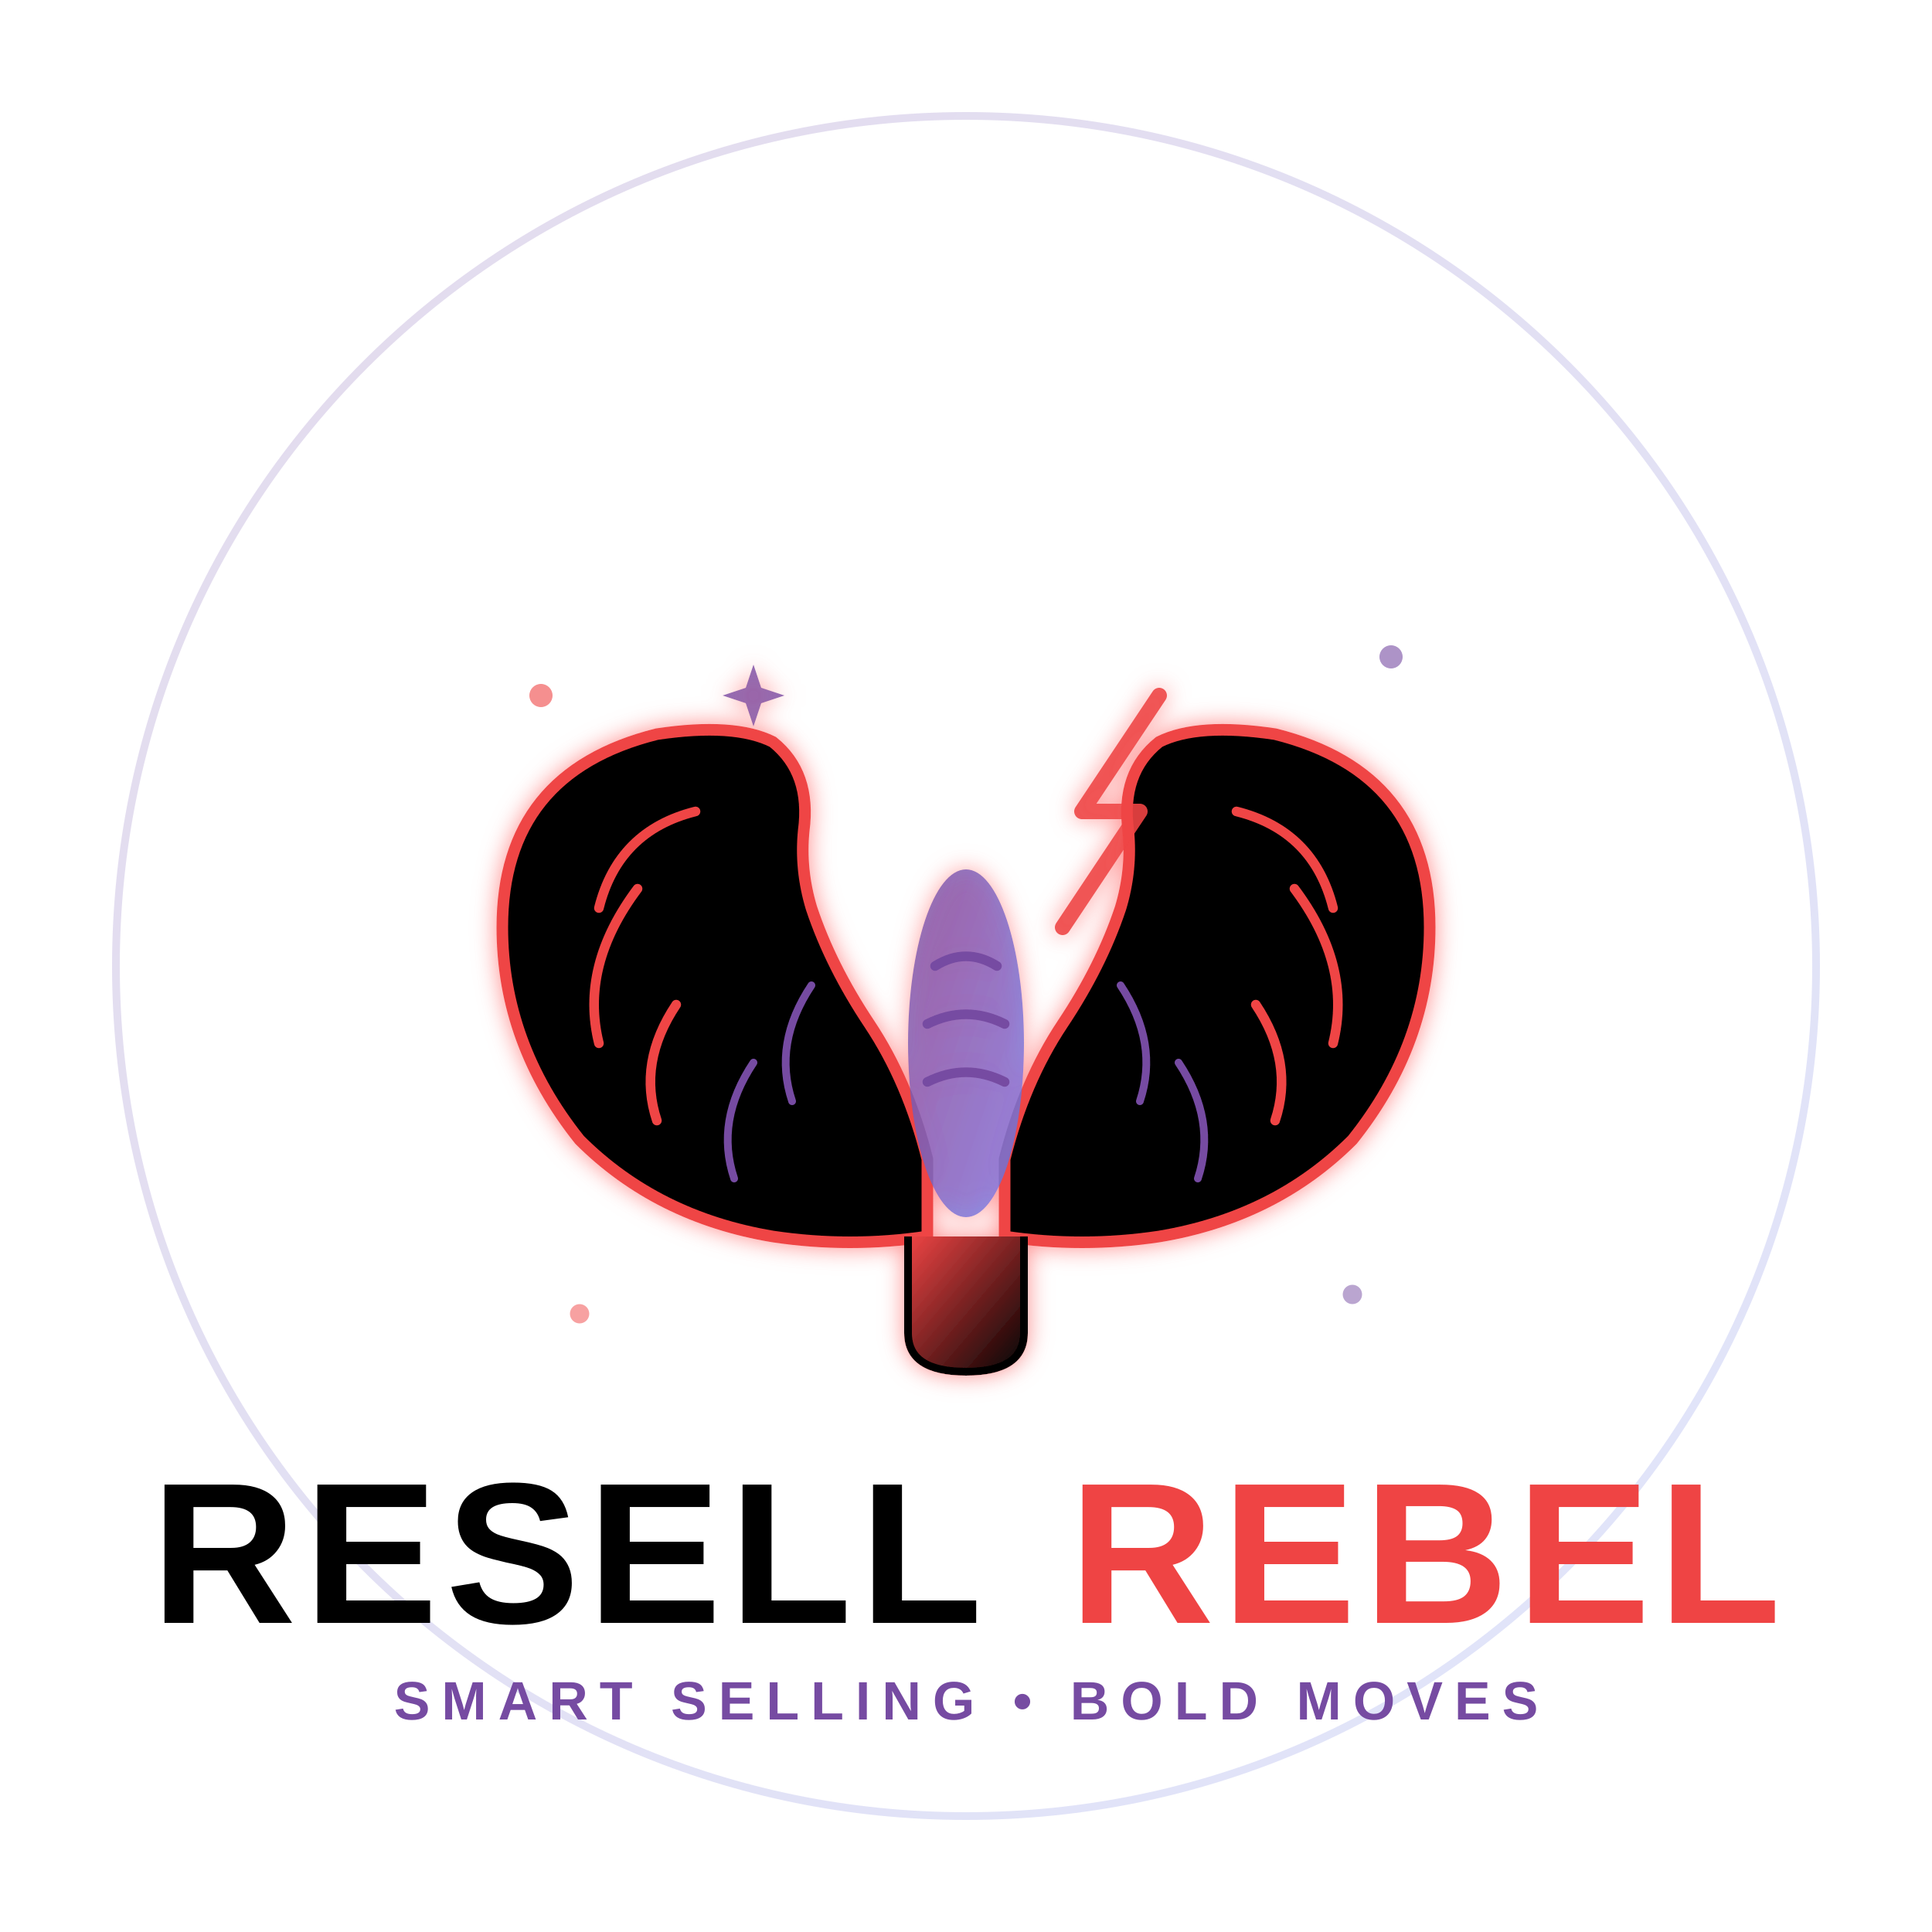
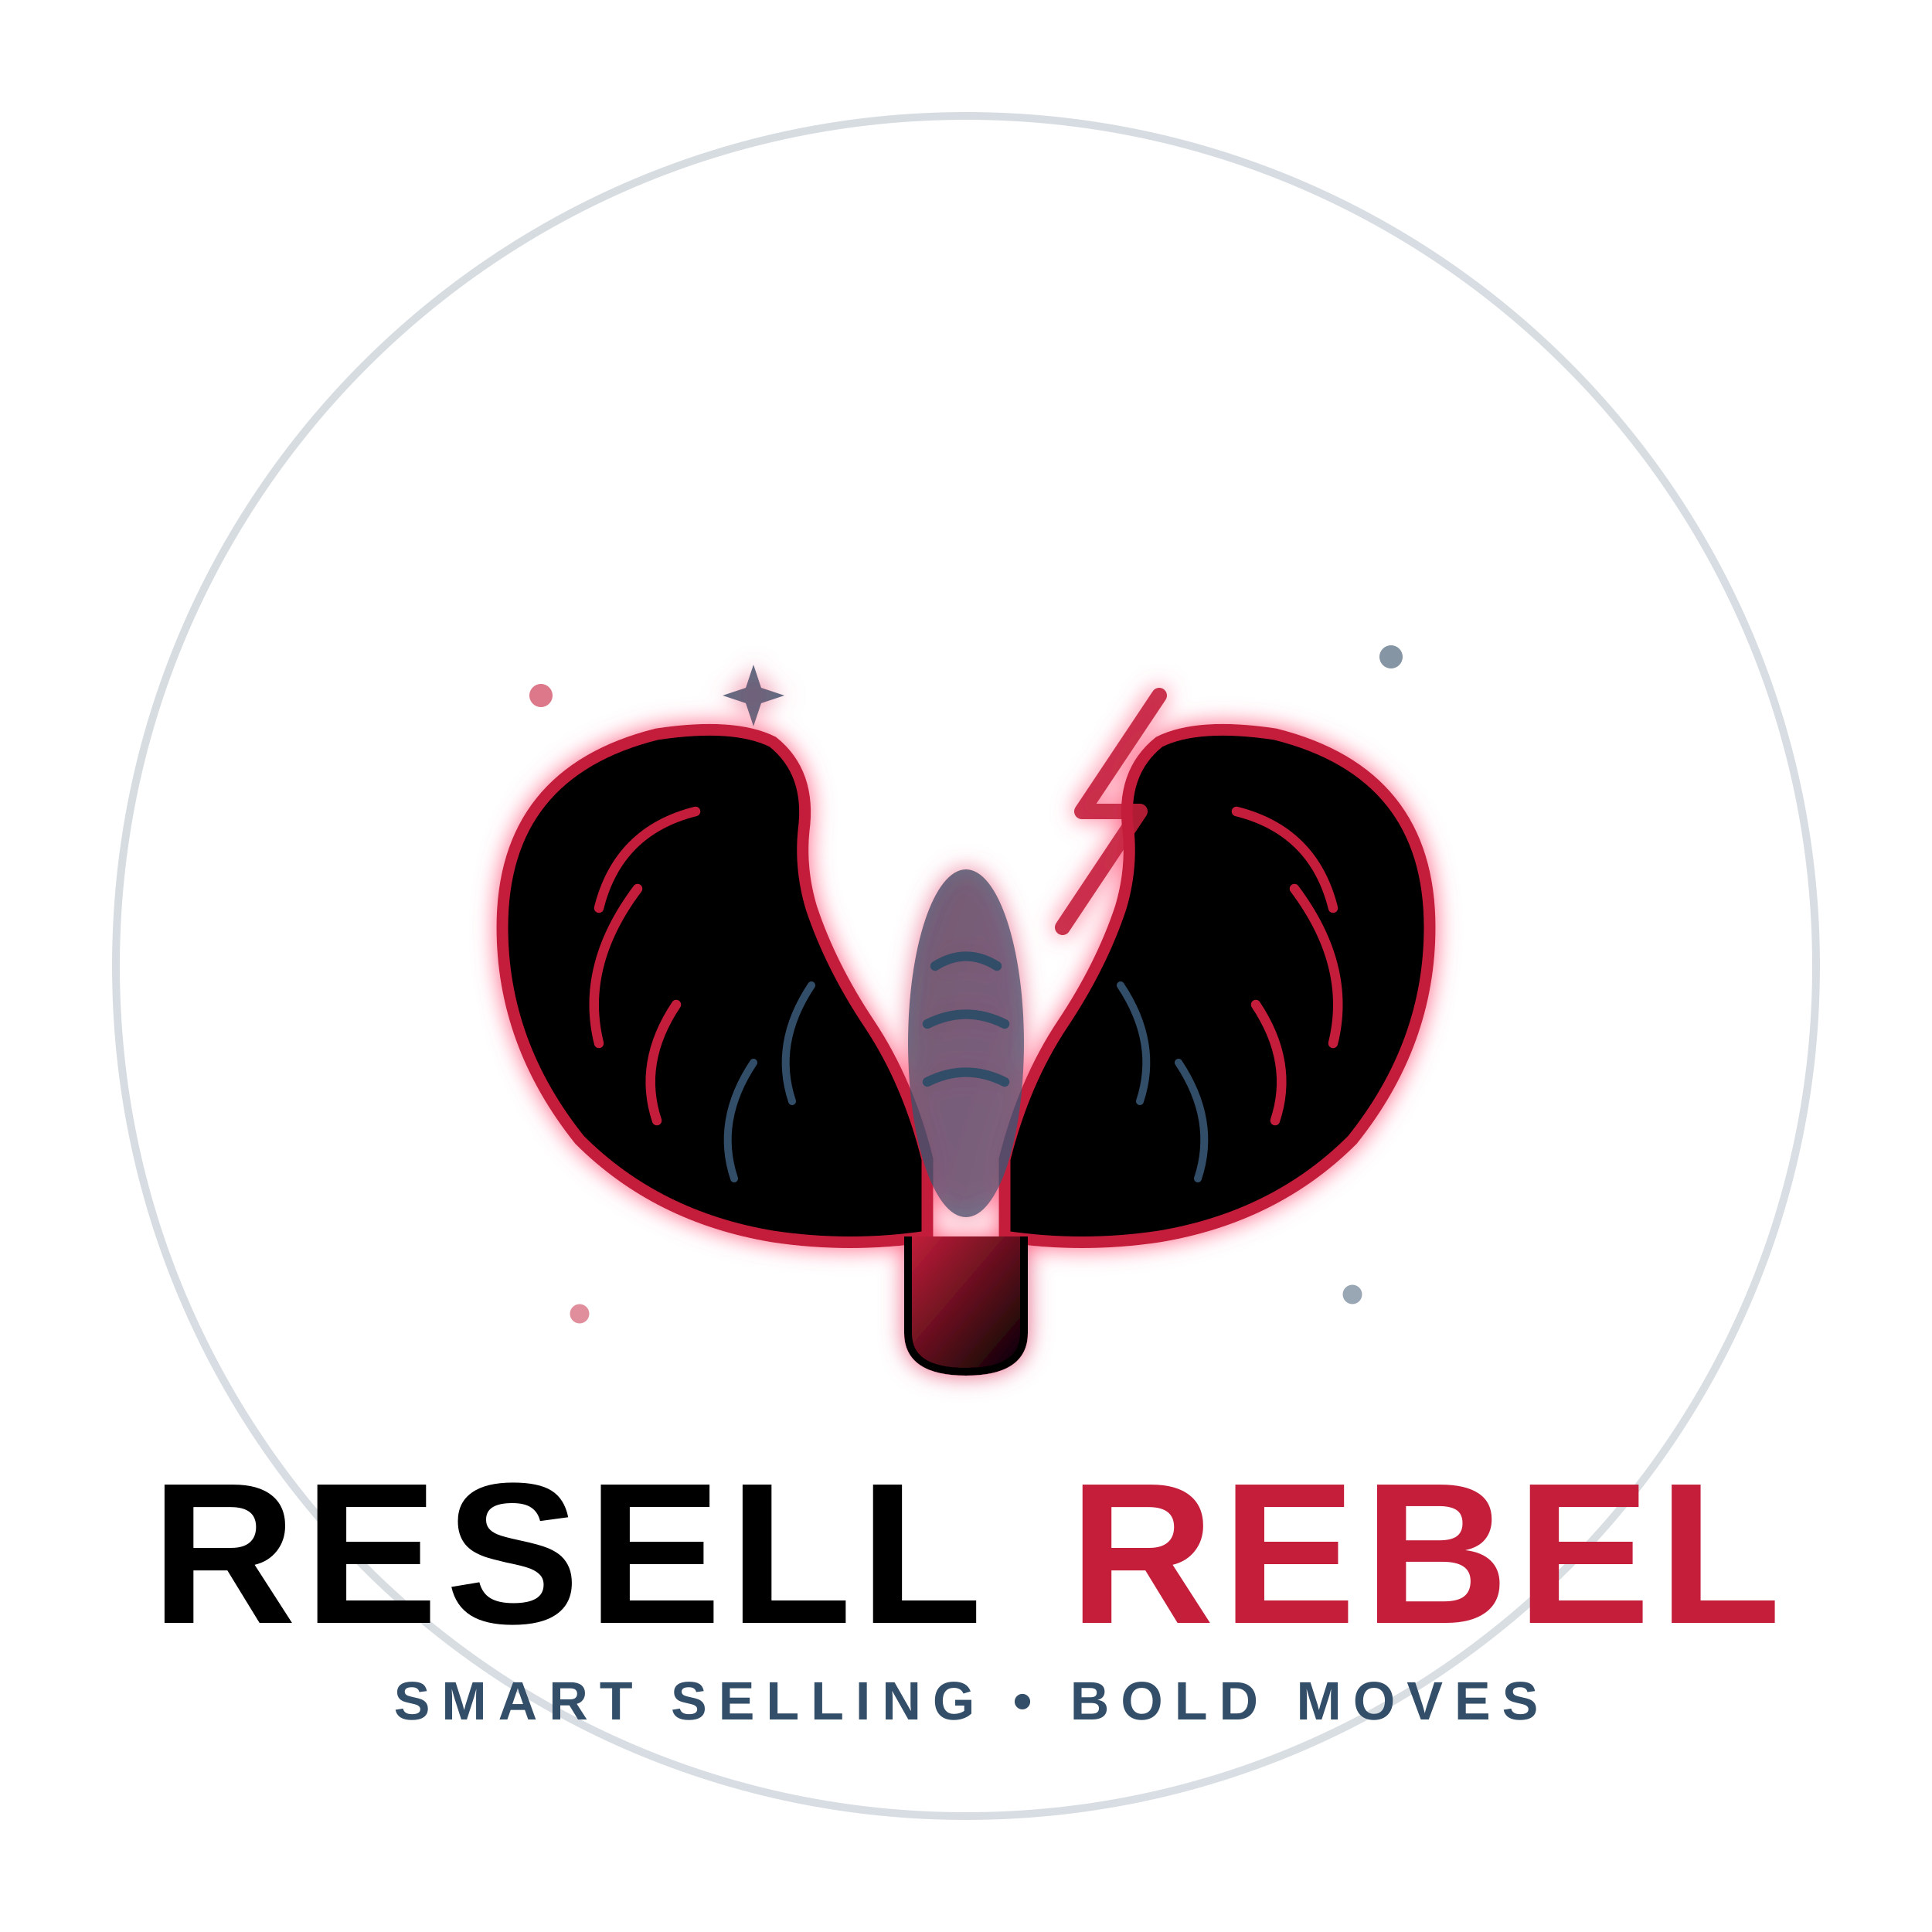
<svg xmlns="http://www.w3.org/2000/svg" viewBox="0 0 500 500" width="500" height="500">
  <defs>
    <linearGradient id="brainGrad" x1="0%" y1="0%" x2="100%" y2="100%">
-       <stop offset="0%" style="stop-color:#EF4444;stop-opacity:1" />
+       <stop offset="0%" style="stop-color:#C41E3A;stop-opacity:1" />
      <stop offset="100%" style="stop-color:#000000;stop-opacity:1" />
    </linearGradient>
    <linearGradient id="accentGrad" x1="0%" y1="0%" x2="100%" y2="100%">
-       <stop offset="0%" style="stop-color:#764ba2;stop-opacity:1" />
-       <stop offset="100%" style="stop-color:#667eea;stop-opacity:1" />
+       <stop offset="0%" style="stop-color:#334E68;stop-opacity:1" />
+       <stop offset="100%" style="stop-color:#415A77;stop-opacity:1" />
    </linearGradient>
    <filter id="redGlow" x="-50%" y="-50%" width="200%" height="200%">
      <feGaussianBlur in="SourceGraphic" stdDeviation="3" result="blur" />
-       <feColorMatrix in="blur" type="matrix" values="1 0 0 0 0.937  0 0 0 0 0.267  0 0 0 0 0.267  0 0 0 1 0" result="glow" />
+       <feColorMatrix in="blur" type="matrix" values="1 0 0 0 0.769  0 0 0 0 0.118  0 0 0 0 0.227  0 0 0 1 0" result="glow" />
      <feMerge>
        <feMergeNode in="glow" />
        <feMergeNode in="SourceGraphic" />
      </feMerge>
    </filter>
  </defs>
  <circle cx="250" cy="250" r="220" fill="none" stroke="url(#accentGrad)" stroke-width="2" opacity="0.2" />
  <g id="brain" transform="translate(250, 250)" filter="url(#redGlow)">
-     <path d="M -80,-60              Q -120,-50 -120,-10              Q -120,20 -100,45              Q -80,65 -50,70              Q -30,73 -10,70              L -10,50              Q -15,30 -25,15              Q -35,0 -40,-15              Q -43,-25 -42,-35              Q -40,-50 -50,-58              Q -60,-63 -80,-60 Z" fill="#000000" stroke="#EF4444" stroke-width="3" />
-     <path d="M -70,-40 Q -90,-35 -95,-15" fill="none" stroke="#EF4444" stroke-width="2.5" stroke-linecap="round" />
-     <path d="M -85,-20 Q -100,0 -95,20" fill="none" stroke="#EF4444" stroke-width="2.5" stroke-linecap="round" />
-     <path d="M -75,10 Q -85,25 -80,40" fill="none" stroke="#EF4444" stroke-width="2.5" stroke-linecap="round" />
-     <path d="M -55,25 Q -65,40 -60,55" fill="none" stroke="#764ba2" stroke-width="2" stroke-linecap="round" />
-     <path d="M -40,5 Q -50,20 -45,35" fill="none" stroke="#764ba2" stroke-width="2" stroke-linecap="round" />
-     <path d="M 80,-60              Q 120,-50 120,-10              Q 120,20 100,45              Q 80,65 50,70              Q 30,73 10,70              L 10,50              Q 15,30 25,15              Q 35,0 40,-15              Q 43,-25 42,-35              Q 40,-50 50,-58              Q 60,-63 80,-60 Z" fill="#000000" stroke="#EF4444" stroke-width="3" />
-     <path d="M 70,-40 Q 90,-35 95,-15" fill="none" stroke="#EF4444" stroke-width="2.5" stroke-linecap="round" />
-     <path d="M 85,-20 Q 100,0 95,20" fill="none" stroke="#EF4444" stroke-width="2.5" stroke-linecap="round" />
-     <path d="M 75,10 Q 85,25 80,40" fill="none" stroke="#EF4444" stroke-width="2.5" stroke-linecap="round" />
-     <path d="M 55,25 Q 65,40 60,55" fill="none" stroke="#764ba2" stroke-width="2" stroke-linecap="round" />
-     <path d="M 40,5 Q 50,20 45,35" fill="none" stroke="#764ba2" stroke-width="2" stroke-linecap="round" />
+     <path d="M -80,-60              Q -120,-50 -120,-10              Q -120,20 -100,45              Q -80,65 -50,70              Q -30,73 -10,70              L -10,50              Q -15,30 -25,15              Q -35,0 -40,-15              Q -43,-25 -42,-35              Q -40,-50 -50,-58              Q -60,-63 -80,-60 Z" fill="#000000" stroke="#C41E3A" stroke-width="3" />
+     <path d="M -70,-40 Q -90,-35 -95,-15" fill="none" stroke="#C41E3A" stroke-width="2.5" stroke-linecap="round" />
+     <path d="M -85,-20 Q -100,0 -95,20" fill="none" stroke="#C41E3A" stroke-width="2.5" stroke-linecap="round" />
+     <path d="M -75,10 Q -85,25 -80,40" fill="none" stroke="#C41E3A" stroke-width="2.5" stroke-linecap="round" />
+     <path d="M -55,25 Q -65,40 -60,55" fill="none" stroke="#334E68" stroke-width="2" stroke-linecap="round" />
+     <path d="M -40,5 Q -50,20 -45,35" fill="none" stroke="#334E68" stroke-width="2" stroke-linecap="round" />
+     <path d="M 80,-60              Q 120,-50 120,-10              Q 120,20 100,45              Q 80,65 50,70              Q 30,73 10,70              L 10,50              Q 15,30 25,15              Q 35,0 40,-15              Q 43,-25 42,-35              Q 40,-50 50,-58              Q 60,-63 80,-60 Z" fill="#000000" stroke="#C41E3A" stroke-width="3" />
+     <path d="M 70,-40 Q 90,-35 95,-15" fill="none" stroke="#C41E3A" stroke-width="2.5" stroke-linecap="round" />
+     <path d="M 85,-20 Q 100,0 95,20" fill="none" stroke="#C41E3A" stroke-width="2.5" stroke-linecap="round" />
+     <path d="M 75,10 Q 85,25 80,40" fill="none" stroke="#C41E3A" stroke-width="2.5" stroke-linecap="round" />
+     <path d="M 55,25 Q 65,40 60,55" fill="none" stroke="#334E68" stroke-width="2" stroke-linecap="round" />
+     <path d="M 40,5 Q 50,20 45,35" fill="none" stroke="#334E68" stroke-width="2" stroke-linecap="round" />
    <ellipse cx="0" cy="20" rx="15" ry="45" fill="url(#accentGrad)" opacity="0.8" />
-     <path d="M -8,0 Q 0,-5 8,0" fill="none" stroke="#764ba2" stroke-width="2.5" stroke-linecap="round" />
-     <path d="M -10,15 Q 0,10 10,15" fill="none" stroke="#764ba2" stroke-width="2.5" stroke-linecap="round" />
-     <path d="M -10,30 Q 0,25 10,30" fill="none" stroke="#764ba2" stroke-width="2.5" stroke-linecap="round" />
+     <path d="M -8,0 Q 0,-5 8,0" fill="none" stroke="#334E68" stroke-width="2.5" stroke-linecap="round" />
+     <path d="M -10,15 Q 0,10 10,15" fill="none" stroke="#334E68" stroke-width="2.5" stroke-linecap="round" />
+     <path d="M -10,30 Q 0,25 10,30" fill="none" stroke="#334E68" stroke-width="2.5" stroke-linecap="round" />
    <path d="M -15,70 L -15,95 Q -15,105 0,105 Q 15,105 15,95 L 15,70" fill="url(#brainGrad)" stroke="#000000" stroke-width="2" />
-     <path d="M 50,-70 L 30,-40 L 45,-40 L 25,-10" fill="none" stroke="#EF4444" stroke-width="4" stroke-linecap="round" stroke-linejoin="round" opacity="0.9" />
+     <path d="M 50,-70 L 30,-40 L 45,-40 L 25,-10" fill="none" stroke="#C41E3A" stroke-width="4" stroke-linecap="round" stroke-linejoin="round" opacity="0.9" />
    <g transform="translate(-55, -70)" opacity="0.8">
-       <path d="M 0,-8 L 2,-2 L 8,0 L 2,2 L 0,8 L -2,2 L -8,0 L -2,-2 Z" fill="#764ba2" />
+       <path d="M 0,-8 L 2,-2 L 8,0 L 2,2 L 0,8 L -2,2 L -8,0 L -2,-2 Z" fill="#334E68" />
    </g>
  </g>
  <g id="text" transform="translate(250, 420)">
    <text x="0" y="0" font-family="Arial Black, Arial, sans-serif" font-size="52" font-weight="900" text-anchor="middle" letter-spacing="2">
      <tspan fill="#000000">RESELL</tspan>
-       <tspan fill="#EF4444" dx="8">REBEL</tspan>
+       <tspan fill="#C41E3A" dx="8">REBEL</tspan>
    </text>
-     <text x="0" y="25" font-family="Arial, sans-serif" font-size="14" font-weight="600" text-anchor="middle" letter-spacing="3" fill="#764ba2">
+     <text x="0" y="25" font-family="Arial, sans-serif" font-size="14" font-weight="600" text-anchor="middle" letter-spacing="3" fill="#334E68">
      SMART SELLING • BOLD MOVES
    </text>
  </g>
-   <circle cx="140" cy="180" r="3" fill="#EF4444" opacity="0.6" />
-   <circle cx="360" cy="170" r="3" fill="#764ba2" opacity="0.6" />
-   <circle cx="150" cy="340" r="2.5" fill="#EF4444" opacity="0.5" />
-   <circle cx="350" cy="335" r="2.5" fill="#764ba2" opacity="0.5" />
+   <circle cx="140" cy="180" r="3" fill="#C41E3A" opacity="0.6" />
+   <circle cx="360" cy="170" r="3" fill="#334E68" opacity="0.6" />
+   <circle cx="150" cy="340" r="2.5" fill="#C41E3A" opacity="0.5" />
+   <circle cx="350" cy="335" r="2.5" fill="#334E68" opacity="0.5" />
</svg>
